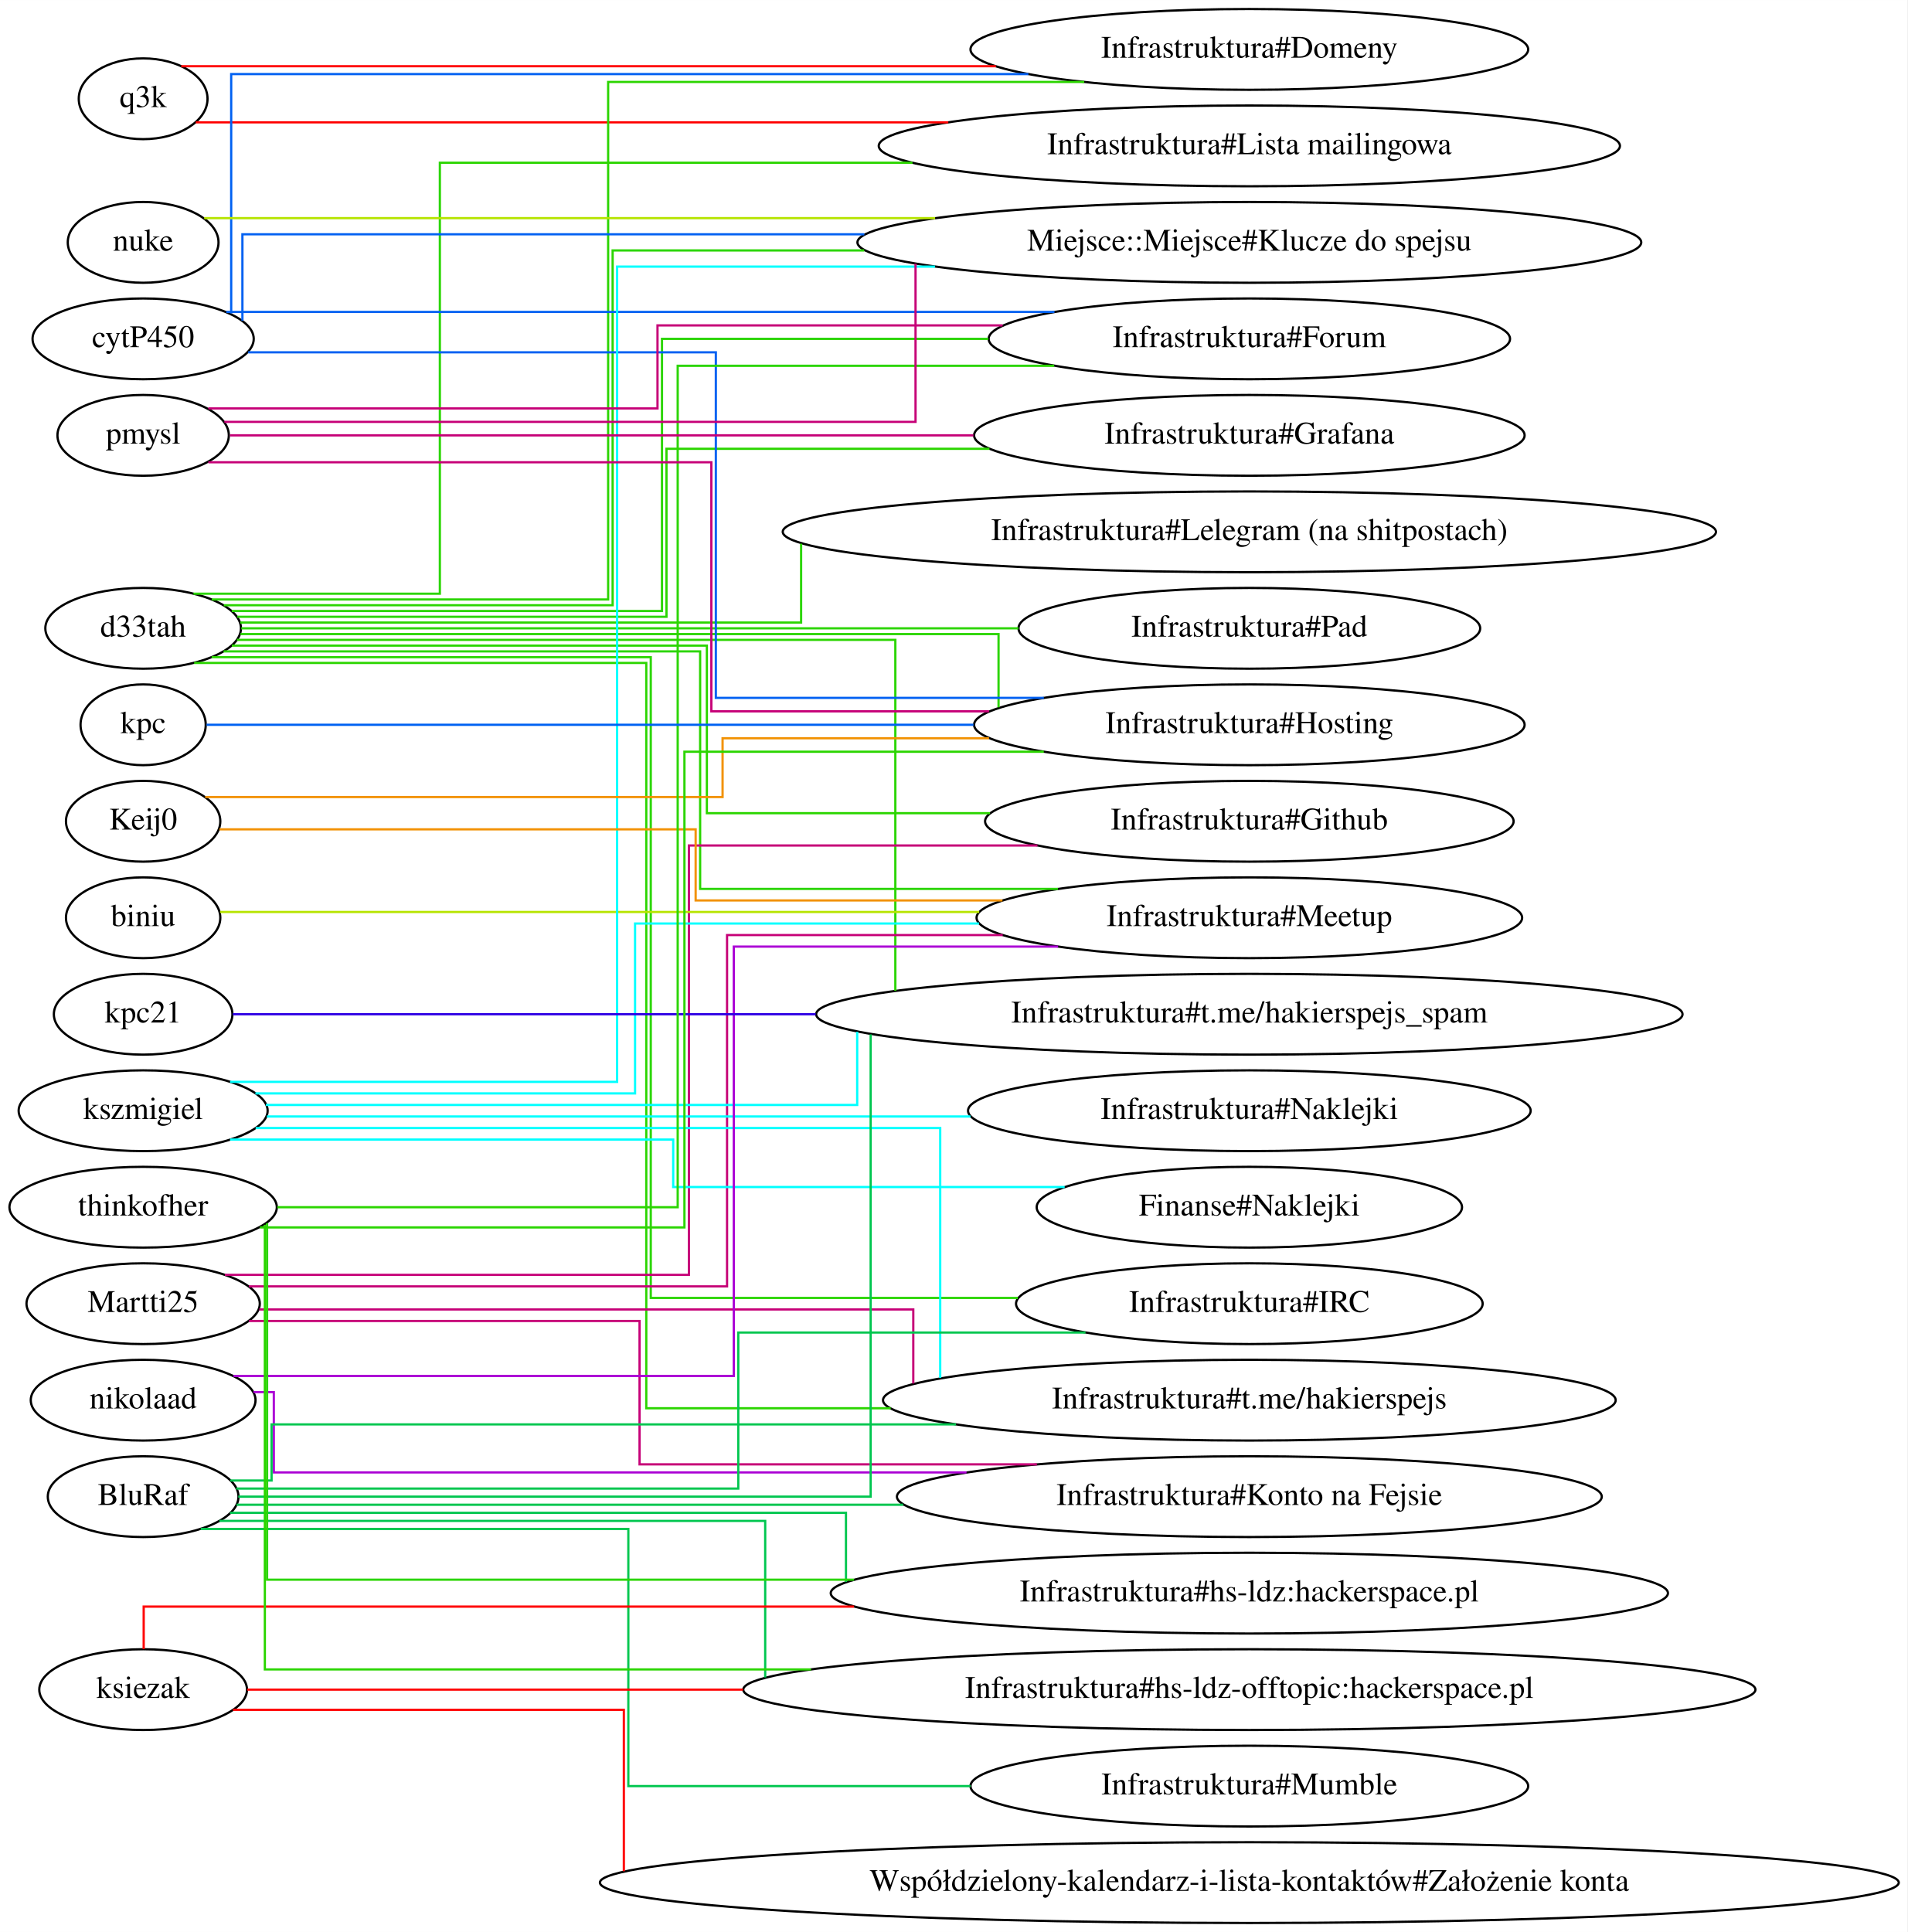
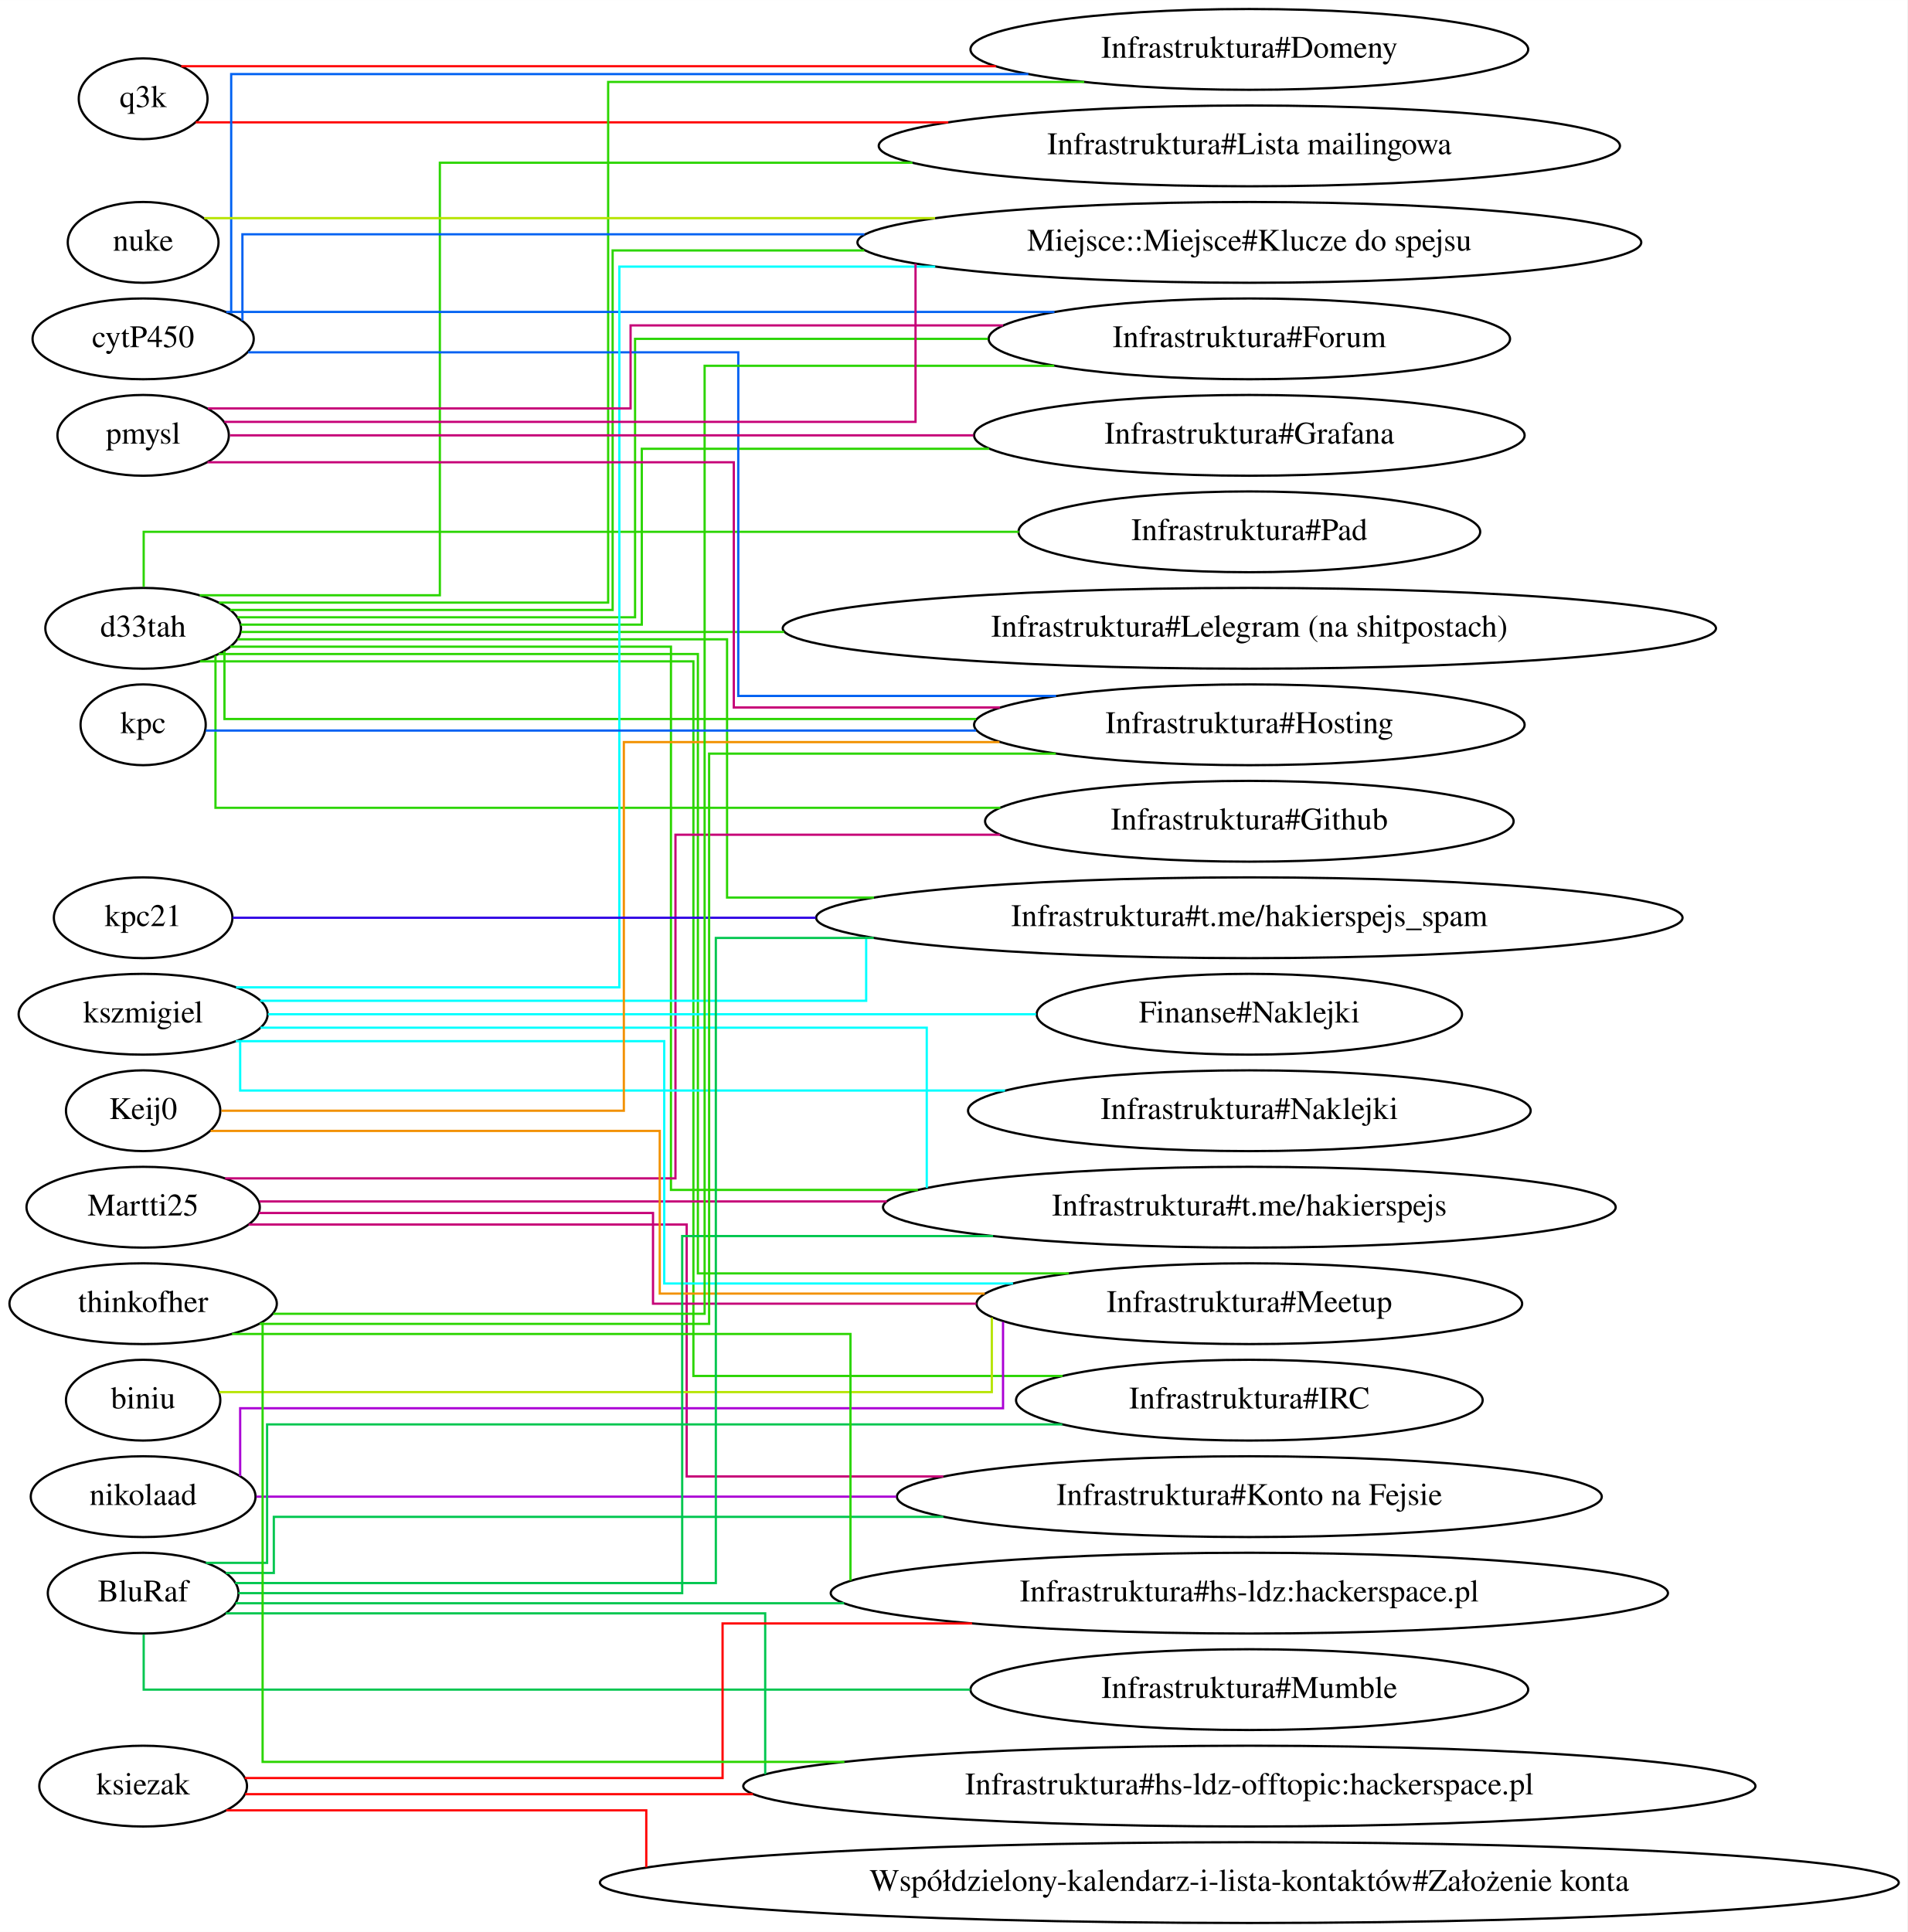
<svg xmlns="http://www.w3.org/2000/svg" width="850pt" height="861pt" viewBox="0.00 0.00 850.04 861.00">
  <g id="graph0" class="graph" transform="scale(1 1) rotate(0) translate(4 857)">
    <polygon fill="#ffffff" stroke="transparent" points="-4,4 -4,-857 846.038,-857 846.038,4 -4,4" />
    <g id="node1" class="node">
      <ellipse fill="none" stroke="#000000" cx="59.795" cy="-813" rx="28.695" ry="18" />
      <text text-anchor="middle" x="59.795" y="-809.3" font-family="Times,serif" font-size="14.00" fill="#000000">q3k</text>
    </g>
    <g id="node2" class="node">
      <ellipse fill="none" stroke="#000000" cx="552.814" cy="-835" rx="124.278" ry="18" />
      <text text-anchor="middle" x="552.814" y="-831.3" font-family="Times,serif" font-size="14.00" fill="#000000">Infrastruktura#Domeny</text>
    </g>
    <g id="edge1" class="edge">
      <path fill="none" stroke="#ff0000" d="M76.766,-827.5C133.192,-827.5 317.839,-827.5 439.891,-827.5" />
    </g>
    <g id="node3" class="node">
      <ellipse fill="none" stroke="#000000" cx="552.814" cy="-792" rx="165.171" ry="18" />
      <text text-anchor="middle" x="552.814" y="-788.3" font-family="Times,serif" font-size="14.00" fill="#000000">Infrastruktura#Lista mailingowa</text>
    </g>
    <g id="edge2" class="edge">
      <path fill="none" stroke="#ff0000" d="M83.242,-802.5C142.518,-802.5 301.936,-802.5 418.633,-802.5" />
    </g>
    <g id="node4" class="node">
      <ellipse fill="none" stroke="#000000" cx="59.795" cy="-577" rx="43.592" ry="18" />
      <text text-anchor="middle" x="59.795" y="-573.3" font-family="Times,serif" font-size="14.00" fill="#000000">d33tah</text>
    </g>
-     <g id="edge13" class="edge">
-       <path fill="none" stroke="#2bd500" d="M90.374,-589.857C148.022,-589.857 267.038,-589.857 267.038,-589.857 267.038,-589.857 267.038,-820.5 267.038,-820.5 267.038,-820.5 394.546,-820.5 479.219,-820.5" />
+     <g id="edge12" class="edge">
+       <path fill="none" stroke="#2bd500" d="M93.553,-588.455C152.278,-588.455 267.038,-588.455 267.038,-588.455 267.038,-588.455 267.038,-820.5 267.038,-820.5 267.038,-820.5 394.546,-820.5 479.219,-820.5" />
+     </g>
+     <g id="edge15" class="edge">
+       <path fill="none" stroke="#2bd500" d="M84.98,-591.727C123.349,-591.727 192.038,-591.727 192.038,-591.727 192.038,-591.727 192.038,-784.5 192.038,-784.5 192.038,-784.5 303.628,-784.5 402.686,-784.5" />
+     </g>
+     <g id="node5" class="node">
+       <ellipse fill="none" stroke="#000000" cx="552.814" cy="-577" rx="207.963" ry="18" />
+       <text text-anchor="middle" x="552.814" y="-573.3" font-family="Times,serif" font-size="14.00" fill="#000000">Infrastruktura#Lelegram (na shitpostach)</text>
+     </g>
+     <g id="edge3" class="edge">
+       <path fill="none" stroke="#2bd500" d="M103.547,-575.364C158.162,-575.364 255.381,-575.364 345.447,-575.364" />
+     </g>
+     <g id="node6" class="node">
+       <ellipse fill="none" stroke="#000000" cx="552.814" cy="-448" rx="193.066" ry="18" />
+       <text text-anchor="middle" x="552.814" y="-444.3" font-family="Times,serif" font-size="14.00" fill="#000000">Infrastruktura#t.me/hakierspejs_spam</text>
    </g>
    <g id="edge4" class="edge">
-       <path fill="none" stroke="#2bd500" d="M82.228,-592.429C119.958,-592.429 192.038,-592.429 192.038,-592.429 192.038,-592.429 192.038,-784.5 192.038,-784.5 192.038,-784.5 303.628,-784.5 402.686,-784.5" />
-     </g>
-     <g id="node5" class="node">
-       <ellipse fill="none" stroke="#000000" cx="552.814" cy="-276" rx="103.981" ry="18" />
-       <text text-anchor="middle" x="552.814" y="-272.3" font-family="Times,serif" font-size="14.00" fill="#000000">Infrastruktura#IRC</text>
-     </g>
-     <g id="edge3" class="edge">
-       <path fill="none" stroke="#2bd500" d="M90.307,-564.143C152.062,-564.143 286.038,-564.143 286.038,-564.143 286.038,-564.143 286.038,-278.571 286.038,-278.571 286.038,-278.571 374.601,-278.571 449.671,-278.571" />
-     </g>
-     <g id="node6" class="node">
-       <ellipse fill="none" stroke="#000000" cx="552.814" cy="-405" rx="193.066" ry="18" />
-       <text text-anchor="middle" x="552.814" y="-401.3" font-family="Times,serif" font-size="14.00" fill="#000000">Infrastruktura#t.me/hakierspejs_spam</text>
+       <path fill="none" stroke="#2bd500" d="M101.897,-572.091C175.551,-572.091 320.038,-572.091 320.038,-572.091 320.038,-572.091 320.038,-457 320.038,-457 320.038,-457 348.49,-457 385.498,-457" />
+     </g>
+     <g id="node7" class="node">
+       <ellipse fill="none" stroke="#000000" cx="552.814" cy="-663" rx="122.678" ry="18" />
+       <text text-anchor="middle" x="552.814" y="-659.3" font-family="Times,serif" font-size="14.00" fill="#000000">Infrastruktura#Grafana</text>
    </g>
    <g id="edge5" class="edge">
-       <path fill="none" stroke="#2bd500" d="M101.576,-571.857C191.444,-571.857 395.038,-571.857 395.038,-571.857 395.038,-571.857 395.038,-451.967 395.038,-415.438" />
-     </g>
-     <g id="node7" class="node">
+       <path fill="none" stroke="#2bd500" d="M103.173,-578.636C167.85,-578.636 282.038,-578.636 282.038,-578.636 282.038,-578.636 282.038,-657 282.038,-657 282.038,-657 363.309,-657 436.802,-657" />
+     </g>
+     <g id="node8" class="node">
      <ellipse fill="none" stroke="#000000" cx="552.814" cy="-749" rx="174.669" ry="18" />
      <text text-anchor="middle" x="552.814" y="-745.3" font-family="Times,serif" font-size="14.00" fill="#000000">Miejsce::Miejsce#Klucze do spejsu</text>
    </g>
    <g id="edge6" class="edge">
-       <path fill="none" stroke="#2bd500" d="M95.765,-587.286C155.591,-587.286 269.038,-587.286 269.038,-587.286 269.038,-587.286 269.038,-745.4 269.038,-745.4 269.038,-745.4 321.432,-745.4 381.194,-745.4" />
-     </g>
-     <g id="node8" class="node">
-       <ellipse fill="none" stroke="#000000" cx="552.814" cy="-448" rx="121.578" ry="18" />
-       <text text-anchor="middle" x="552.814" y="-444.3" font-family="Times,serif" font-size="14.00" fill="#000000">Infrastruktura#Meetup</text>
+       <path fill="none" stroke="#2bd500" d="M98.661,-585.182C159.173,-585.182 269.038,-585.182 269.038,-585.182 269.038,-585.182 269.038,-745.4 269.038,-745.4 269.038,-745.4 321.432,-745.4 381.194,-745.4" />
+     </g>
+     <g id="node9" class="node">
+       <ellipse fill="none" stroke="#000000" cx="552.814" cy="-620" rx="102.882" ry="18" />
+       <text text-anchor="middle" x="552.814" y="-616.3" font-family="Times,serif" font-size="14.00" fill="#000000">Infrastruktura#Pad</text>
    </g>
    <g id="edge7" class="edge">
-       <path fill="none" stroke="#2bd500" d="M95.626,-566.714C164.373,-566.714 308.038,-566.714 308.038,-566.714 308.038,-566.714 308.038,-460.857 308.038,-460.857 308.038,-460.857 396.905,-460.857 467.547,-460.857" />
-     </g>
-     <g id="node9" class="node">
-       <ellipse fill="none" stroke="#000000" cx="552.814" cy="-620" rx="207.963" ry="18" />
-       <text text-anchor="middle" x="552.814" y="-616.3" font-family="Times,serif" font-size="14.00" fill="#000000">Infrastruktura#Lelegram (na shitpostach)</text>
+       <path fill="none" stroke="#2bd500" d="M60.038,-595.485C60.038,-607.14 60.038,-620 60.038,-620 60.038,-620 305.693,-620 450.112,-620" />
+     </g>
+     <g id="node10" class="node">
+       <ellipse fill="none" stroke="#000000" cx="552.814" cy="-276" rx="121.578" ry="18" />
+       <text text-anchor="middle" x="552.814" y="-272.3" font-family="Times,serif" font-size="14.00" fill="#000000">Infrastruktura#Meetup</text>
    </g>
    <g id="edge8" class="edge">
-       <path fill="none" stroke="#2bd500" d="M103.064,-579.571C184.634,-579.571 353.038,-579.571 353.038,-579.571 353.038,-579.571 353.038,-603.756 353.038,-614.715" />
-     </g>
-     <g id="node10" class="node">
-       <ellipse fill="none" stroke="#000000" cx="552.814" cy="-577" rx="102.882" ry="18" />
-       <text text-anchor="middle" x="552.814" y="-573.3" font-family="Times,serif" font-size="14.00" fill="#000000">Infrastruktura#Pad</text>
+       <path fill="none" stroke="#2bd500" d="M93.396,-565.545C160.997,-565.545 307.038,-565.545 307.038,-565.545 307.038,-565.545 307.038,-289.5 307.038,-289.5 307.038,-289.5 400.659,-289.5 472.338,-289.5" />
+     </g>
+     <g id="node11" class="node">
+       <ellipse fill="none" stroke="#000000" cx="552.814" cy="-233" rx="103.981" ry="18" />
+       <text text-anchor="middle" x="552.814" y="-229.3" font-family="Times,serif" font-size="14.00" fill="#000000">Infrastruktura#IRC</text>
    </g>
    <g id="edge9" class="edge">
-       <path fill="none" stroke="#2bd500" d="M103.547,-577C180.727,-577 342.988,-577 449.909,-577" />
-     </g>
-     <g id="node11" class="node">
+       <path fill="none" stroke="#2bd500" d="M85.116,-562.273C147.776,-562.273 305.038,-562.273 305.038,-562.273 305.038,-562.273 305.038,-243.8 305.038,-243.8 305.038,-243.8 397.637,-243.8 469.619,-243.8" />
+     </g>
+     <g id="node12" class="node">
+       <ellipse fill="none" stroke="#000000" cx="552.814" cy="-706" rx="116.18" ry="18" />
+       <text text-anchor="middle" x="552.814" y="-702.3" font-family="Times,serif" font-size="14.00" fill="#000000">Infrastruktura#Forum</text>
+     </g>
+     <g id="edge10" class="edge">
+       <path fill="none" stroke="#2bd500" d="M101.808,-581.909C165.469,-581.909 279.038,-581.909 279.038,-581.909 279.038,-581.909 279.038,-706 279.038,-706 279.038,-706 361.796,-706 436.311,-706" />
+     </g>
+     <g id="node13" class="node">
+       <ellipse fill="none" stroke="#000000" cx="552.814" cy="-491" rx="117.779" ry="18" />
+       <text text-anchor="middle" x="552.814" y="-487.3" font-family="Times,serif" font-size="14.00" fill="#000000">Infrastruktura#Github</text>
+     </g>
+     <g id="edge11" class="edge">
+       <path fill="none" stroke="#2bd500" d="M92.038,-564.85C92.038,-542.47 92.038,-497 92.038,-497 92.038,-497 305.517,-497 441.86,-497" />
+     </g>
+     <g id="node14" class="node">
      <ellipse fill="none" stroke="#000000" cx="552.814" cy="-534" rx="122.678" ry="18" />
      <text text-anchor="middle" x="552.814" y="-530.3" font-family="Times,serif" font-size="14.00" fill="#000000">Infrastruktura#Hosting</text>
    </g>
-     <g id="edge10" class="edge">
-       <path fill="none" stroke="#2bd500" d="M103.157,-574.429C203.081,-574.429 441.038,-574.429 441.038,-574.429 441.038,-574.429 441.038,-553.543 441.038,-541.795" />
-     </g>
-     <g id="node12" class="node">
-       <ellipse fill="none" stroke="#000000" cx="552.814" cy="-491" rx="117.779" ry="18" />
-       <text text-anchor="middle" x="552.814" y="-487.3" font-family="Times,serif" font-size="14.00" fill="#000000">Infrastruktura#Github</text>
-     </g>
-     <g id="edge11" class="edge">
-       <path fill="none" stroke="#2bd500" d="M99.328,-569.286C170.082,-569.286 311.038,-569.286 311.038,-569.286 311.038,-569.286 311.038,-494.6 311.038,-494.6 311.038,-494.6 375.075,-494.6 437.237,-494.6" />
-     </g>
-     <g id="node13" class="node">
-       <ellipse fill="none" stroke="#000000" cx="552.814" cy="-706" rx="116.18" ry="18" />
-       <text text-anchor="middle" x="552.814" y="-702.3" font-family="Times,serif" font-size="14.00" fill="#000000">Infrastruktura#Forum</text>
-     </g>
-     <g id="edge12" class="edge">
-       <path fill="none" stroke="#2bd500" d="M99.284,-584.714C165.33,-584.714 291.038,-584.714 291.038,-584.714 291.038,-584.714 291.038,-706 291.038,-706 291.038,-706 366.557,-706 436.471,-706" />
-     </g>
-     <g id="node14" class="node">
-       <ellipse fill="none" stroke="#000000" cx="552.814" cy="-233" rx="163.271" ry="18" />
-       <text text-anchor="middle" x="552.814" y="-229.3" font-family="Times,serif" font-size="14.00" fill="#000000">Infrastruktura#t.me/hakierspejs</text>
+     <g id="edge13" class="edge">
+       <path fill="none" stroke="#2bd500" d="M96.038,-566.798C96.038,-554.822 96.038,-536.571 96.038,-536.571 96.038,-536.571 295.693,-536.571 431.006,-536.571" />
+     </g>
+     <g id="node15" class="node">
+       <ellipse fill="none" stroke="#000000" cx="552.814" cy="-319" rx="163.271" ry="18" />
+       <text text-anchor="middle" x="552.814" y="-315.3" font-family="Times,serif" font-size="14.00" fill="#000000">Infrastruktura#t.me/hakierspejs</text>
    </g>
    <g id="edge14" class="edge">
-       <path fill="none" stroke="#2bd500" d="M82.53,-561.571C139.54,-561.571 284.038,-561.571 284.038,-561.571 284.038,-561.571 284.038,-229.4 284.038,-229.4 284.038,-229.4 335.254,-229.4 392.972,-229.4" />
-     </g>
-     <g id="node15" class="node">
-       <ellipse fill="none" stroke="#000000" cx="552.814" cy="-663" rx="122.678" ry="18" />
-       <text text-anchor="middle" x="552.814" y="-659.3" font-family="Times,serif" font-size="14.00" fill="#000000">Infrastruktura#Grafana</text>
-     </g>
-     <g id="edge15" class="edge">
-       <path fill="none" stroke="#2bd500" d="M101.763,-582.143C168.916,-582.143 293.038,-582.143 293.038,-582.143 293.038,-582.143 293.038,-657 293.038,-657 293.038,-657 367.708,-657 436.981,-657" />
+       <path fill="none" stroke="#2bd500" d="M98.64,-568.818C165.456,-568.818 295.038,-568.818 295.038,-568.818 295.038,-568.818 295.038,-326.714 295.038,-326.714 295.038,-326.714 347.51,-326.714 405.106,-326.714" />
    </g>
    <g id="node16" class="node">
      <ellipse fill="none" stroke="#000000" cx="59.795" cy="-706" rx="49.291" ry="18" />
      <text text-anchor="middle" x="59.795" y="-702.3" font-family="Times,serif" font-size="14.00" fill="#000000">cytP450</text>
    </g>
+     <g id="edge16" class="edge">
+       <path fill="none" stroke="#0061f2" d="M99.038,-717.314C99.038,-746.849 99.038,-824 99.038,-824 99.038,-824 320.892,-824 454.351,-824" />
+     </g>
    <g id="edge17" class="edge">
-       <path fill="none" stroke="#0061f2" d="M99.038,-717.314C99.038,-746.849 99.038,-824 99.038,-824 99.038,-824 320.892,-824 454.351,-824" />
+       <path fill="none" stroke="#0061f2" d="M104.038,-714.117C104.038,-727.468 104.038,-752.6 104.038,-752.6 104.038,-752.6 254.539,-752.6 381.23,-752.6" />
+     </g>
+     <g id="edge19" class="edge">
+       <path fill="none" stroke="#0061f2" d="M96.851,-718C174.67,-718 356.895,-718 465.955,-718" />
    </g>
    <g id="edge18" class="edge">
-       <path fill="none" stroke="#0061f2" d="M104.038,-714.117C104.038,-727.468 104.038,-752.6 104.038,-752.6 104.038,-752.6 254.539,-752.6 381.23,-752.6" />
-     </g>
-     <g id="edge19" class="edge">
-       <path fill="none" stroke="#0061f2" d="M106.61,-700C180.297,-700 315.038,-700 315.038,-700 315.038,-700 315.038,-546 315.038,-546 315.038,-546 394.241,-546 461.224,-546" />
-     </g>
-     <g id="edge16" class="edge">
-       <path fill="none" stroke="#0061f2" d="M96.851,-718C174.67,-718 356.895,-718 465.955,-718" />
+       <path fill="none" stroke="#0061f2" d="M106.604,-700C182.75,-700 325.038,-700 325.038,-700 325.038,-700 325.038,-546.857 325.038,-546.857 325.038,-546.857 402.199,-546.857 466.702,-546.857" />
    </g>
    <g id="node17" class="node">
-       <ellipse fill="none" stroke="#000000" cx="59.795" cy="-276" rx="51.991" ry="18" />
-       <text text-anchor="middle" x="59.795" y="-272.3" font-family="Times,serif" font-size="14.00" fill="#000000">Martti25</text>
+       <ellipse fill="none" stroke="#000000" cx="59.795" cy="-319" rx="51.991" ry="18" />
+       <text text-anchor="middle" x="59.795" y="-315.3" font-family="Times,serif" font-size="14.00" fill="#000000">Martti25</text>
    </g>
    <g id="edge21" class="edge">
-       <path fill="none" stroke="#c60077" d="M106.923,-283.714C181.918,-283.714 320.038,-283.714 320.038,-283.714 320.038,-283.714 320.038,-440.286 320.038,-440.286 320.038,-440.286 382.631,-440.286 442.901,-440.286" />
+       <path fill="none" stroke="#c60077" d="M111.36,-316.429C178.406,-316.429 287.038,-316.429 287.038,-316.429 287.038,-316.429 287.038,-276 287.038,-276 287.038,-276 361.222,-276 431.204,-276" />
    </g>
    <g id="edge23" class="edge">
-       <path fill="none" stroke="#c60077" d="M96.211,-288.857C164.067,-288.857 303.038,-288.857 303.038,-288.857 303.038,-288.857 303.038,-480.2 303.038,-480.2 303.038,-480.2 387.652,-480.2 458.384,-480.2" />
-     </g>
-     <g id="edge20" class="edge">
-       <path fill="none" stroke="#c60077" d="M111.553,-273.429C207.441,-273.429 403.038,-273.429 403.038,-273.429 403.038,-273.429 403.038,-252.087 403.038,-240.415" />
+       <path fill="none" stroke="#c60077" d="M96.344,-331.857C162.893,-331.857 297.038,-331.857 297.038,-331.857 297.038,-331.857 297.038,-485 297.038,-485 297.038,-485 372.716,-485 441.743,-485" />
+     </g>
+     <g id="edge22" class="edge">
+       <path fill="none" stroke="#c60077" d="M111.624,-321.571C177.511,-321.571 294.339,-321.571 391.228,-321.571" />
    </g>
    <g id="node18" class="node">
      <ellipse fill="none" stroke="#000000" cx="552.814" cy="-190" rx="157.072" ry="18" />
      <text text-anchor="middle" x="552.814" y="-186.3" font-family="Times,serif" font-size="14.00" fill="#000000">Infrastruktura#Konto na Fejsie</text>
    </g>
-     <g id="edge22" class="edge">
-       <path fill="none" stroke="#c60077" d="M106.986,-268.286C171.962,-268.286 281.038,-268.286 281.038,-268.286 281.038,-268.286 281.038,-204.4 281.038,-204.4 281.038,-204.4 379.707,-204.4 458.141,-204.4" />
+     <g id="edge20" class="edge">
+       <path fill="none" stroke="#c60077" d="M106.789,-311.286C177.235,-311.286 302.038,-311.286 302.038,-311.286 302.038,-311.286 302.038,-199 302.038,-199 302.038,-199 357.6,-199 416.418,-199" />
    </g>
    <g id="node19" class="node">
-       <ellipse fill="none" stroke="#000000" cx="59.795" cy="-448" rx="34.394" ry="18" />
-       <text text-anchor="middle" x="59.795" y="-444.3" font-family="Times,serif" font-size="14.00" fill="#000000">biniu</text>
+       <ellipse fill="none" stroke="#000000" cx="59.795" cy="-233" rx="34.394" ry="18" />
+       <text text-anchor="middle" x="59.795" y="-229.3" font-family="Times,serif" font-size="14.00" fill="#000000">biniu</text>
    </g>
    <g id="edge24" class="edge">
-       <path fill="none" stroke="#b6e400" d="M94.071,-450.571C162.967,-450.571 321.146,-450.571 432.413,-450.571" />
+       <path fill="none" stroke="#b6e400" d="M93.694,-236.6C186.534,-236.6 438.038,-236.6 438.038,-236.6 438.038,-236.6 438.038,-258.762 438.038,-269.844" />
    </g>
    <g id="node20" class="node">
-       <ellipse fill="none" stroke="#000000" cx="59.795" cy="-362" rx="55.491" ry="18" />
-       <text text-anchor="middle" x="59.795" y="-358.3" font-family="Times,serif" font-size="14.00" fill="#000000">kszmigiel</text>
+       <ellipse fill="none" stroke="#000000" cx="59.795" cy="-405" rx="55.491" ry="18" />
+       <text text-anchor="middle" x="59.795" y="-401.3" font-family="Times,serif" font-size="14.00" fill="#000000">kszmigiel</text>
+     </g>
+     <g id="edge25" class="edge">
+       <path fill="none" stroke="#00ffff" d="M111.927,-411C203.129,-411 382.038,-411 382.038,-411 382.038,-411 382.038,-428.488 382.038,-439.418" />
+     </g>
+     <g id="edge26" class="edge">
+       <path fill="none" stroke="#00ffff" d="M101.221,-417C162.988,-417 272.038,-417 272.038,-417 272.038,-417 272.038,-738.2 272.038,-738.2 272.038,-738.2 342.506,-738.2 412.837,-738.2" />
+     </g>
+     <g id="edge29" class="edge">
+       <path fill="none" stroke="#00ffff" d="M101.047,-393C167.785,-393 292.038,-393 292.038,-393 292.038,-393 292.038,-285 292.038,-285 292.038,-285 375.123,-285 447.498,-285" />
+     </g>
+     <g id="edge30" class="edge">
+       <path fill="none" stroke="#00ffff" d="M112.08,-399C209.507,-399 409.038,-399 409.038,-399 409.038,-399 409.038,-348.199 409.038,-327.561" />
+     </g>
+     <g id="node21" class="node">
+       <ellipse fill="none" stroke="#000000" cx="552.814" cy="-405" rx="94.783" ry="18" />
+       <text text-anchor="middle" x="552.814" y="-401.3" font-family="Times,serif" font-size="14.00" fill="#000000">Finanse#Naklejki</text>
    </g>
    <g id="edge27" class="edge">
-       <path fill="none" stroke="#00ffff" d="M114.503,-364.571C205.493,-364.571 378.038,-364.571 378.038,-364.571 378.038,-364.571 378.038,-385.457 378.038,-397.205" />
-     </g>
-     <g id="edge26" class="edge">
-       <path fill="none" stroke="#00ffff" d="M98.54,-374.857C159.524,-374.857 271.038,-374.857 271.038,-374.857 271.038,-374.857 271.038,-738.2 271.038,-738.2 271.038,-738.2 342.033,-738.2 412.751,-738.2" />
-     </g>
-     <g id="edge29" class="edge">
-       <path fill="none" stroke="#00ffff" d="M109.819,-369.714C174.526,-369.714 279.038,-369.714 279.038,-369.714 279.038,-369.714 279.038,-445.429 279.038,-445.429 279.038,-445.429 358.883,-445.429 432.333,-445.429" />
-     </g>
-     <g id="edge30" class="edge">
-       <path fill="none" stroke="#00ffff" d="M109.939,-354.286C207.862,-354.286 415.038,-354.286 415.038,-354.286 415.038,-354.286 415.038,-271.892 415.038,-242.925" />
-     </g>
-     <g id="node21" class="node">
+       <path fill="none" stroke="#00ffff" d="M115.392,-405C198.496,-405 356.188,-405 457.796,-405" />
+     </g>
+     <g id="node22" class="node">
      <ellipse fill="none" stroke="#000000" cx="552.814" cy="-362" rx="125.378" ry="18" />
      <text text-anchor="middle" x="552.814" y="-358.3" font-family="Times,serif" font-size="14.00" fill="#000000">Infrastruktura#Naklejki</text>
    </g>
-     <g id="edge25" class="edge">
-       <path fill="none" stroke="#00ffff" d="M114.915,-359.429C190.297,-359.429 327.681,-359.429 428.529,-359.429" />
-     </g>
-     <g id="node22" class="node">
-       <ellipse fill="none" stroke="#000000" cx="552.814" cy="-319" rx="94.783" ry="18" />
-       <text text-anchor="middle" x="552.814" y="-315.3" font-family="Times,serif" font-size="14.00" fill="#000000">Finanse#Naklejki</text>
-     </g>
    <g id="edge28" class="edge">
-       <path fill="none" stroke="#00ffff" d="M98.541,-349.143C165.562,-349.143 296.038,-349.143 296.038,-349.143 296.038,-349.143 296.038,-328 296.038,-328 296.038,-328 395.403,-328 470.509,-328" />
+       <path fill="none" stroke="#00ffff" d="M103.038,-393.489C103.038,-383.625 103.038,-371 103.038,-371 103.038,-371 310.823,-371 443.936,-371" />
    </g>
    <g id="node23" class="node">
-       <ellipse fill="none" stroke="#000000" cx="59.795" cy="-233" rx="50.091" ry="18" />
-       <text text-anchor="middle" x="59.795" y="-229.3" font-family="Times,serif" font-size="14.00" fill="#000000">nikolaad</text>
+       <ellipse fill="none" stroke="#000000" cx="59.795" cy="-190" rx="50.091" ry="18" />
+       <text text-anchor="middle" x="59.795" y="-186.3" font-family="Times,serif" font-size="14.00" fill="#000000">nikolaad</text>
    </g>
    <g id="edge32" class="edge">
-       <path fill="none" stroke="#ab00d5" d="M100.062,-243.8C173.805,-243.8 323.038,-243.8 323.038,-243.8 323.038,-243.8 323.038,-435.143 323.038,-435.143 323.038,-435.143 402.188,-435.143 467.58,-435.143" />
+       <path fill="none" stroke="#ab00d5" d="M103.038,-199.138C103.038,-210.777 103.038,-229.4 103.038,-229.4 103.038,-229.4 443.038,-229.4 443.038,-229.4 443.038,-229.4 443.038,-254.532 443.038,-267.883" />
    </g>
    <g id="edge31" class="edge">
-       <path fill="none" stroke="#ab00d5" d="M108.938,-236.6C114.398,-236.6 118.038,-236.6 118.038,-236.6 118.038,-236.6 118.038,-200.8 118.038,-200.8 118.038,-200.8 298.379,-200.8 426.767,-200.8" />
+       <path fill="none" stroke="#ab00d5" d="M110.24,-190C176.809,-190 297.062,-190 395.432,-190" />
    </g>
    <g id="node24" class="node">
-       <ellipse fill="none" stroke="#000000" cx="59.795" cy="-491" rx="34.394" ry="18" />
-       <text text-anchor="middle" x="59.795" y="-487.3" font-family="Times,serif" font-size="14.00" fill="#000000">Keij0</text>
+       <ellipse fill="none" stroke="#000000" cx="59.795" cy="-362" rx="34.394" ry="18" />
+       <text text-anchor="middle" x="59.795" y="-358.3" font-family="Times,serif" font-size="14.00" fill="#000000">Keij0</text>
    </g>
    <g id="edge33" class="edge">
-       <path fill="none" stroke="#f29100" d="M93.775,-487.4C161.326,-487.4 306.038,-487.4 306.038,-487.4 306.038,-487.4 306.038,-455.714 306.038,-455.714 306.038,-455.714 376.971,-455.714 442.778,-455.714" />
+       <path fill="none" stroke="#f29100" d="M89.895,-353C152.305,-353 290.038,-353 290.038,-353 290.038,-353 290.038,-280.5 290.038,-280.5 290.038,-280.5 365.021,-280.5 434.877,-280.5" />
    </g>
    <g id="edge34" class="edge">
-       <path fill="none" stroke="#f29100" d="M87.431,-501.8C154.051,-501.8 318.038,-501.8 318.038,-501.8 318.038,-501.8 318.038,-528 318.038,-528 318.038,-528 377.653,-528 436.801,-528" />
+       <path fill="none" stroke="#f29100" d="M94.693,-362C155.402,-362 274.038,-362 274.038,-362 274.038,-362 274.038,-526.286 274.038,-526.286 274.038,-526.286 363.782,-526.286 441.432,-526.286" />
    </g>
    <g id="node25" class="node">
-       <ellipse fill="none" stroke="#000000" cx="59.795" cy="-190" rx="42.494" ry="18" />
-       <text text-anchor="middle" x="59.795" y="-186.3" font-family="Times,serif" font-size="14.00" fill="#000000">BluRaf</text>
+       <ellipse fill="none" stroke="#000000" cx="59.795" cy="-147" rx="42.494" ry="18" />
+       <text text-anchor="middle" x="59.795" y="-143.3" font-family="Times,serif" font-size="14.00" fill="#000000">BluRaf</text>
+     </g>
+     <g id="edge37" class="edge">
+       <path fill="none" stroke="#00c64f" d="M100.804,-151.5C172.955,-151.5 315.038,-151.5 315.038,-151.5 315.038,-151.5 315.038,-439 315.038,-439 315.038,-439 345.914,-439 385.413,-439" />
+     </g>
+     <g id="edge39" class="edge">
+       <path fill="none" stroke="#00c64f" d="M87.74,-160.5C101.442,-160.5 115.038,-160.5 115.038,-160.5 115.038,-160.5 115.038,-222.2 115.038,-222.2 115.038,-222.2 342.424,-222.2 469.441,-222.2" />
+     </g>
+     <g id="edge41" class="edge">
+       <path fill="none" stroke="#00c64f" d="M102.192,-147C171.161,-147 300.038,-147 300.038,-147 300.038,-147 300.038,-306.143 300.038,-306.143 300.038,-306.143 371.641,-306.143 438.628,-306.143" />
+     </g>
+     <g id="edge36" class="edge">
+       <path fill="none" stroke="#00c64f" d="M96.681,-156C108.24,-156 118.038,-156 118.038,-156 118.038,-156 118.038,-181 118.038,-181 118.038,-181 288.935,-181 416.441,-181" />
+     </g>
+     <g id="node26" class="node">
+       <ellipse fill="none" stroke="#000000" cx="552.814" cy="-61" rx="225.56" ry="18" />
+       <text text-anchor="middle" x="552.814" y="-57.3" font-family="Times,serif" font-size="14.00" fill="#000000">Infrastruktura#hs-ldz-offtopic:hackerspace.pl</text>
    </g>
    <g id="edge35" class="edge">
-       <path fill="none" stroke="#00c64f" d="M101.239,-193.6C175.839,-193.6 325.038,-193.6 325.038,-193.6 325.038,-193.6 325.038,-263.143 325.038,-263.143 325.038,-263.143 413.181,-263.143 479.804,-263.143" />
-     </g>
-     <g id="edge37" class="edge">
-       <path fill="none" stroke="#00c64f" d="M102.184,-190C190.074,-190 384.038,-190 384.038,-190 384.038,-190 384.038,-355.345 384.038,-396.035" />
-     </g>
-     <g id="edge40" class="edge">
-       <path fill="none" stroke="#00c64f" d="M98.611,-197.2C108.82,-197.2 117.038,-197.2 117.038,-197.2 117.038,-197.2 117.038,-222.2 117.038,-222.2 117.038,-222.2 293.706,-222.2 422.067,-222.2" />
-     </g>
-     <g id="edge39" class="edge">
-       <path fill="none" stroke="#00c64f" d="M101.404,-186.4C166.348,-186.4 295.086,-186.4 398.517,-186.4" />
-     </g>
-     <g id="node26" class="node">
-       <ellipse fill="none" stroke="#000000" cx="552.814" cy="-61" rx="124.278" ry="18" />
-       <text text-anchor="middle" x="552.814" y="-57.3" font-family="Times,serif" font-size="14.00" fill="#000000">Infrastruktura#Mumble</text>
-     </g>
-     <g id="edge36" class="edge">
-       <path fill="none" stroke="#00c64f" d="M85.45,-175.6C142.73,-175.6 276.038,-175.6 276.038,-175.6 276.038,-175.6 276.038,-61 276.038,-61 276.038,-61 355.015,-61 428.594,-61" />
+       <path fill="none" stroke="#00c64f" d="M96.611,-138C172.026,-138 337.038,-138 337.038,-138 337.038,-138 337.038,-83.689 337.038,-66.293" />
    </g>
    <g id="node27" class="node">
+       <ellipse fill="none" stroke="#000000" cx="552.814" cy="-104" rx="124.278" ry="18" />
+       <text text-anchor="middle" x="552.814" y="-100.3" font-family="Times,serif" font-size="14.00" fill="#000000">Infrastruktura#Mumble</text>
+     </g>
+     <g id="edge38" class="edge">
+       <path fill="none" stroke="#00c64f" d="M60.038,-128.515C60.038,-116.86 60.038,-104 60.038,-104 60.038,-104 282.485,-104 428.466,-104" />
+     </g>
+     <g id="node28" class="node">
      <ellipse fill="none" stroke="#000000" cx="552.814" cy="-147" rx="186.567" ry="18" />
      <text text-anchor="middle" x="552.814" y="-143.3" font-family="Times,serif" font-size="14.00" fill="#000000">Infrastruktura#hs-ldz:hackerspace.pl</text>
    </g>
-     <g id="edge38" class="edge">
-       <path fill="none" stroke="#00c64f" d="M98.519,-182.8C182.327,-182.8 373.038,-182.8 373.038,-182.8 373.038,-182.8 373.038,-161.815 373.038,-151.978" />
-     </g>
-     <g id="node28" class="node">
-       <ellipse fill="none" stroke="#000000" cx="552.814" cy="-104" rx="225.56" ry="18" />
-       <text text-anchor="middle" x="552.814" y="-100.3" font-family="Times,serif" font-size="14.00" fill="#000000">Infrastruktura#hs-ldz-offtopic:hackerspace.pl</text>
-     </g>
-     <g id="edge41" class="edge">
-       <path fill="none" stroke="#00c64f" d="M93.79,-179.2C167.822,-179.2 337.038,-179.2 337.038,-179.2 337.038,-179.2 337.038,-126.651 337.038,-109.408" />
+     <g id="edge40" class="edge">
+       <path fill="none" stroke="#00c64f" d="M100.981,-142.5C160.401,-142.5 273.848,-142.5 372.194,-142.5" />
    </g>
    <g id="node29" class="node">
-       <ellipse fill="none" stroke="#000000" cx="59.795" cy="-405" rx="39.794" ry="18" />
-       <text text-anchor="middle" x="59.795" y="-401.3" font-family="Times,serif" font-size="14.00" fill="#000000">kpc21</text>
+       <ellipse fill="none" stroke="#000000" cx="59.795" cy="-448" rx="39.794" ry="18" />
+       <text text-anchor="middle" x="59.795" y="-444.3" font-family="Times,serif" font-size="14.00" fill="#000000">kpc21</text>
    </g>
    <g id="edge42" class="edge">
-       <path fill="none" stroke="#2e00e4" d="M99.723,-405C156.288,-405 263.567,-405 359.54,-405" />
+       <path fill="none" stroke="#2e00e4" d="M99.723,-448C156.288,-448 263.567,-448 359.54,-448" />
    </g>
    <g id="node30" class="node">
-       <ellipse fill="none" stroke="#000000" cx="59.795" cy="-104" rx="46.292" ry="18" />
-       <text text-anchor="middle" x="59.795" y="-100.3" font-family="Times,serif" font-size="14.00" fill="#000000">ksiezak</text>
-     </g>
-     <g id="edge44" class="edge">
-       <path fill="none" stroke="#ff0000" d="M60.038,-122.066C60.038,-131.459 60.038,-141 60.038,-141 60.038,-141 235.192,-141 376.65,-141" />
+       <ellipse fill="none" stroke="#000000" cx="59.795" cy="-61" rx="46.292" ry="18" />
+       <text text-anchor="middle" x="59.795" y="-57.3" font-family="Times,serif" font-size="14.00" fill="#000000">ksiezak</text>
    </g>
    <g id="edge45" class="edge">
-       <path fill="none" stroke="#ff0000" d="M106.177,-104C157.474,-104 243.917,-104 327.164,-104" />
+       <path fill="none" stroke="#ff0000" d="M105.293,-57.4C157.379,-57.4 246.513,-57.4 331.587,-57.4" />
+     </g>
+     <g id="edge43" class="edge">
+       <path fill="none" stroke="#ff0000" d="M105.073,-64.6C179.136,-64.6 318.038,-64.6 318.038,-64.6 318.038,-64.6 318.038,-133.5 318.038,-133.5 318.038,-133.5 372.678,-133.5 429.238,-133.5" />
    </g>
    <g id="node31" class="node">
      <ellipse fill="none" stroke="#000000" cx="552.814" cy="-18" rx="289.449" ry="18" />
      <text text-anchor="middle" x="552.814" y="-14.3" font-family="Times,serif" font-size="14.00" fill="#000000">Współdzielony-kalendarz-i-lista-kontaktów#Założenie konta</text>
    </g>
-     <g id="edge43" class="edge">
-       <path fill="none" stroke="#ff0000" d="M99.841,-95C161.851,-95 274.038,-95 274.038,-95 274.038,-95 274.038,-40.183 274.038,-23.052" />
+     <g id="edge44" class="edge">
+       <path fill="none" stroke="#ff0000" d="M96.824,-50.2C160.515,-50.2 284.038,-50.2 284.038,-50.2 284.038,-50.2 284.038,-34.281 284.038,-24.829" />
    </g>
    <g id="node32" class="node">
-       <ellipse fill="none" stroke="#000000" cx="59.795" cy="-319" rx="59.59" ry="18" />
-       <text text-anchor="middle" x="59.795" y="-315.3" font-family="Times,serif" font-size="14.00" fill="#000000">thinkofher</text>
+       <ellipse fill="none" stroke="#000000" cx="59.795" cy="-276" rx="59.59" ry="18" />
+       <text text-anchor="middle" x="59.795" y="-272.3" font-family="Times,serif" font-size="14.00" fill="#000000">thinkofher</text>
+     </g>
+     <g id="edge47" class="edge">
+       <path fill="none" stroke="#2bd500" d="M117.835,-271.5C191.759,-271.5 310.038,-271.5 310.038,-271.5 310.038,-271.5 310.038,-694 310.038,-694 310.038,-694 396.19,-694 465.852,-694" />
    </g>
    <g id="edge48" class="edge">
-       <path fill="none" stroke="#2bd500" d="M111.844,-310C182.763,-310 301.038,-310 301.038,-310 301.038,-310 301.038,-522 301.038,-522 301.038,-522 389.216,-522 461.205,-522" />
+       <path fill="none" stroke="#2bd500" d="M111.754,-267C185.595,-267 312.038,-267 312.038,-267 312.038,-267 312.038,-521.143 312.038,-521.143 312.038,-521.143 397.48,-521.143 466.568,-521.143" />
+     </g>
+     <g id="edge49" class="edge">
+       <path fill="none" stroke="#2bd500" d="M113.038,-267.742C113.038,-229.54 113.038,-71.8 113.038,-71.8 113.038,-71.8 250.981,-71.8 372.354,-71.8" />
    </g>
    <g id="edge46" class="edge">
-       <path fill="none" stroke="#2bd500" d="M119.606,-319C190.178,-319 298.038,-319 298.038,-319 298.038,-319 298.038,-694 298.038,-694 298.038,-694 392.04,-694 465.847,-694" />
-     </g>
-     <g id="edge47" class="edge">
-       <path fill="none" stroke="#2bd500" d="M115.038,-311.867C115.038,-280.094 115.038,-153 115.038,-153 115.038,-153 255,-153 376.646,-153" />
-     </g>
-     <g id="edge49" class="edge">
-       <path fill="none" stroke="#2bd500" d="M114.038,-311.176C114.038,-273.548 114.038,-113 114.038,-113 114.038,-113 240.389,-113 357.486,-113" />
+       <path fill="none" stroke="#2bd500" d="M99.401,-262.5C184.069,-262.5 375.038,-262.5 375.038,-262.5 375.038,-262.5 375.038,-175.642 375.038,-152.571" />
    </g>
    <g id="node33" class="node">
      <ellipse fill="none" stroke="#000000" cx="59.795" cy="-534" rx="27.895" ry="18" />
      <text text-anchor="middle" x="59.795" y="-530.3" font-family="Times,serif" font-size="14.00" fill="#000000">kpc</text>
    </g>
    <g id="edge50" class="edge">
-       <path fill="none" stroke="#0061f2" d="M88.072,-534C152.882,-534 315.373,-534 429.88,-534" />
+       <path fill="none" stroke="#0061f2" d="M87.714,-531.429C152.491,-531.429 316.219,-531.429 430.993,-531.429" />
    </g>
    <g id="node34" class="node">
      <ellipse fill="none" stroke="#000000" cx="59.795" cy="-663" rx="38.194" ry="18" />
      <text text-anchor="middle" x="59.795" y="-659.3" font-family="Times,serif" font-size="14.00" fill="#000000">pmysl</text>
    </g>
-     <g id="edge53" class="edge">
-       <path fill="none" stroke="#c60077" d="M95.984,-669C184.367,-669 404.038,-669 404.038,-669 404.038,-669 404.038,-718.318 404.038,-739.509" />
-     </g>
-     <g id="edge54" class="edge">
-       <path fill="none" stroke="#c60077" d="M88.845,-651C155.364,-651 313.038,-651 313.038,-651 313.038,-651 313.038,-540 313.038,-540 313.038,-540 375.585,-540 436.789,-540" />
-     </g>
-     <g id="edge51" class="edge">
-       <path fill="none" stroke="#c60077" d="M88.829,-675C150.515,-675 289.038,-675 289.038,-675 289.038,-675 289.038,-712 289.038,-712 289.038,-712 370.482,-712 442.859,-712" />
-     </g>
    <g id="edge52" class="edge">
      <path fill="none" stroke="#c60077" d="M98.481,-663C168.965,-663 321.052,-663 429.845,-663" />
+     </g>
+     <g id="edge54" class="edge">
+       <path fill="none" stroke="#c60077" d="M95.984,-669C184.367,-669 404.038,-669 404.038,-669 404.038,-669 404.038,-718.318 404.038,-739.509" />
+     </g>
+     <g id="edge51" class="edge">
+       <path fill="none" stroke="#c60077" d="M88.643,-675C147.737,-675 277.038,-675 277.038,-675 277.038,-675 277.038,-712 277.038,-712 277.038,-712 366.123,-712 443.027,-712" />
+     </g>
+     <g id="edge53" class="edge">
+       <path fill="none" stroke="#c60077" d="M88.468,-651C156.694,-651 323.038,-651 323.038,-651 323.038,-651 323.038,-541.714 323.038,-541.714 323.038,-541.714 382.977,-541.714 441.628,-541.714" />
    </g>
    <g id="node35" class="node">
      <ellipse fill="none" stroke="#000000" cx="59.795" cy="-749" rx="33.595" ry="18" />
      <text text-anchor="middle" x="59.795" y="-745.3" font-family="Times,serif" font-size="14.00" fill="#000000">nuke</text>
    </g>
    <g id="edge55" class="edge">
      <path fill="none" stroke="#b6e400" d="M87.004,-759.8C147.968,-759.8 299.076,-759.8 412.776,-759.8" />
    </g>
  </g>
</svg>
